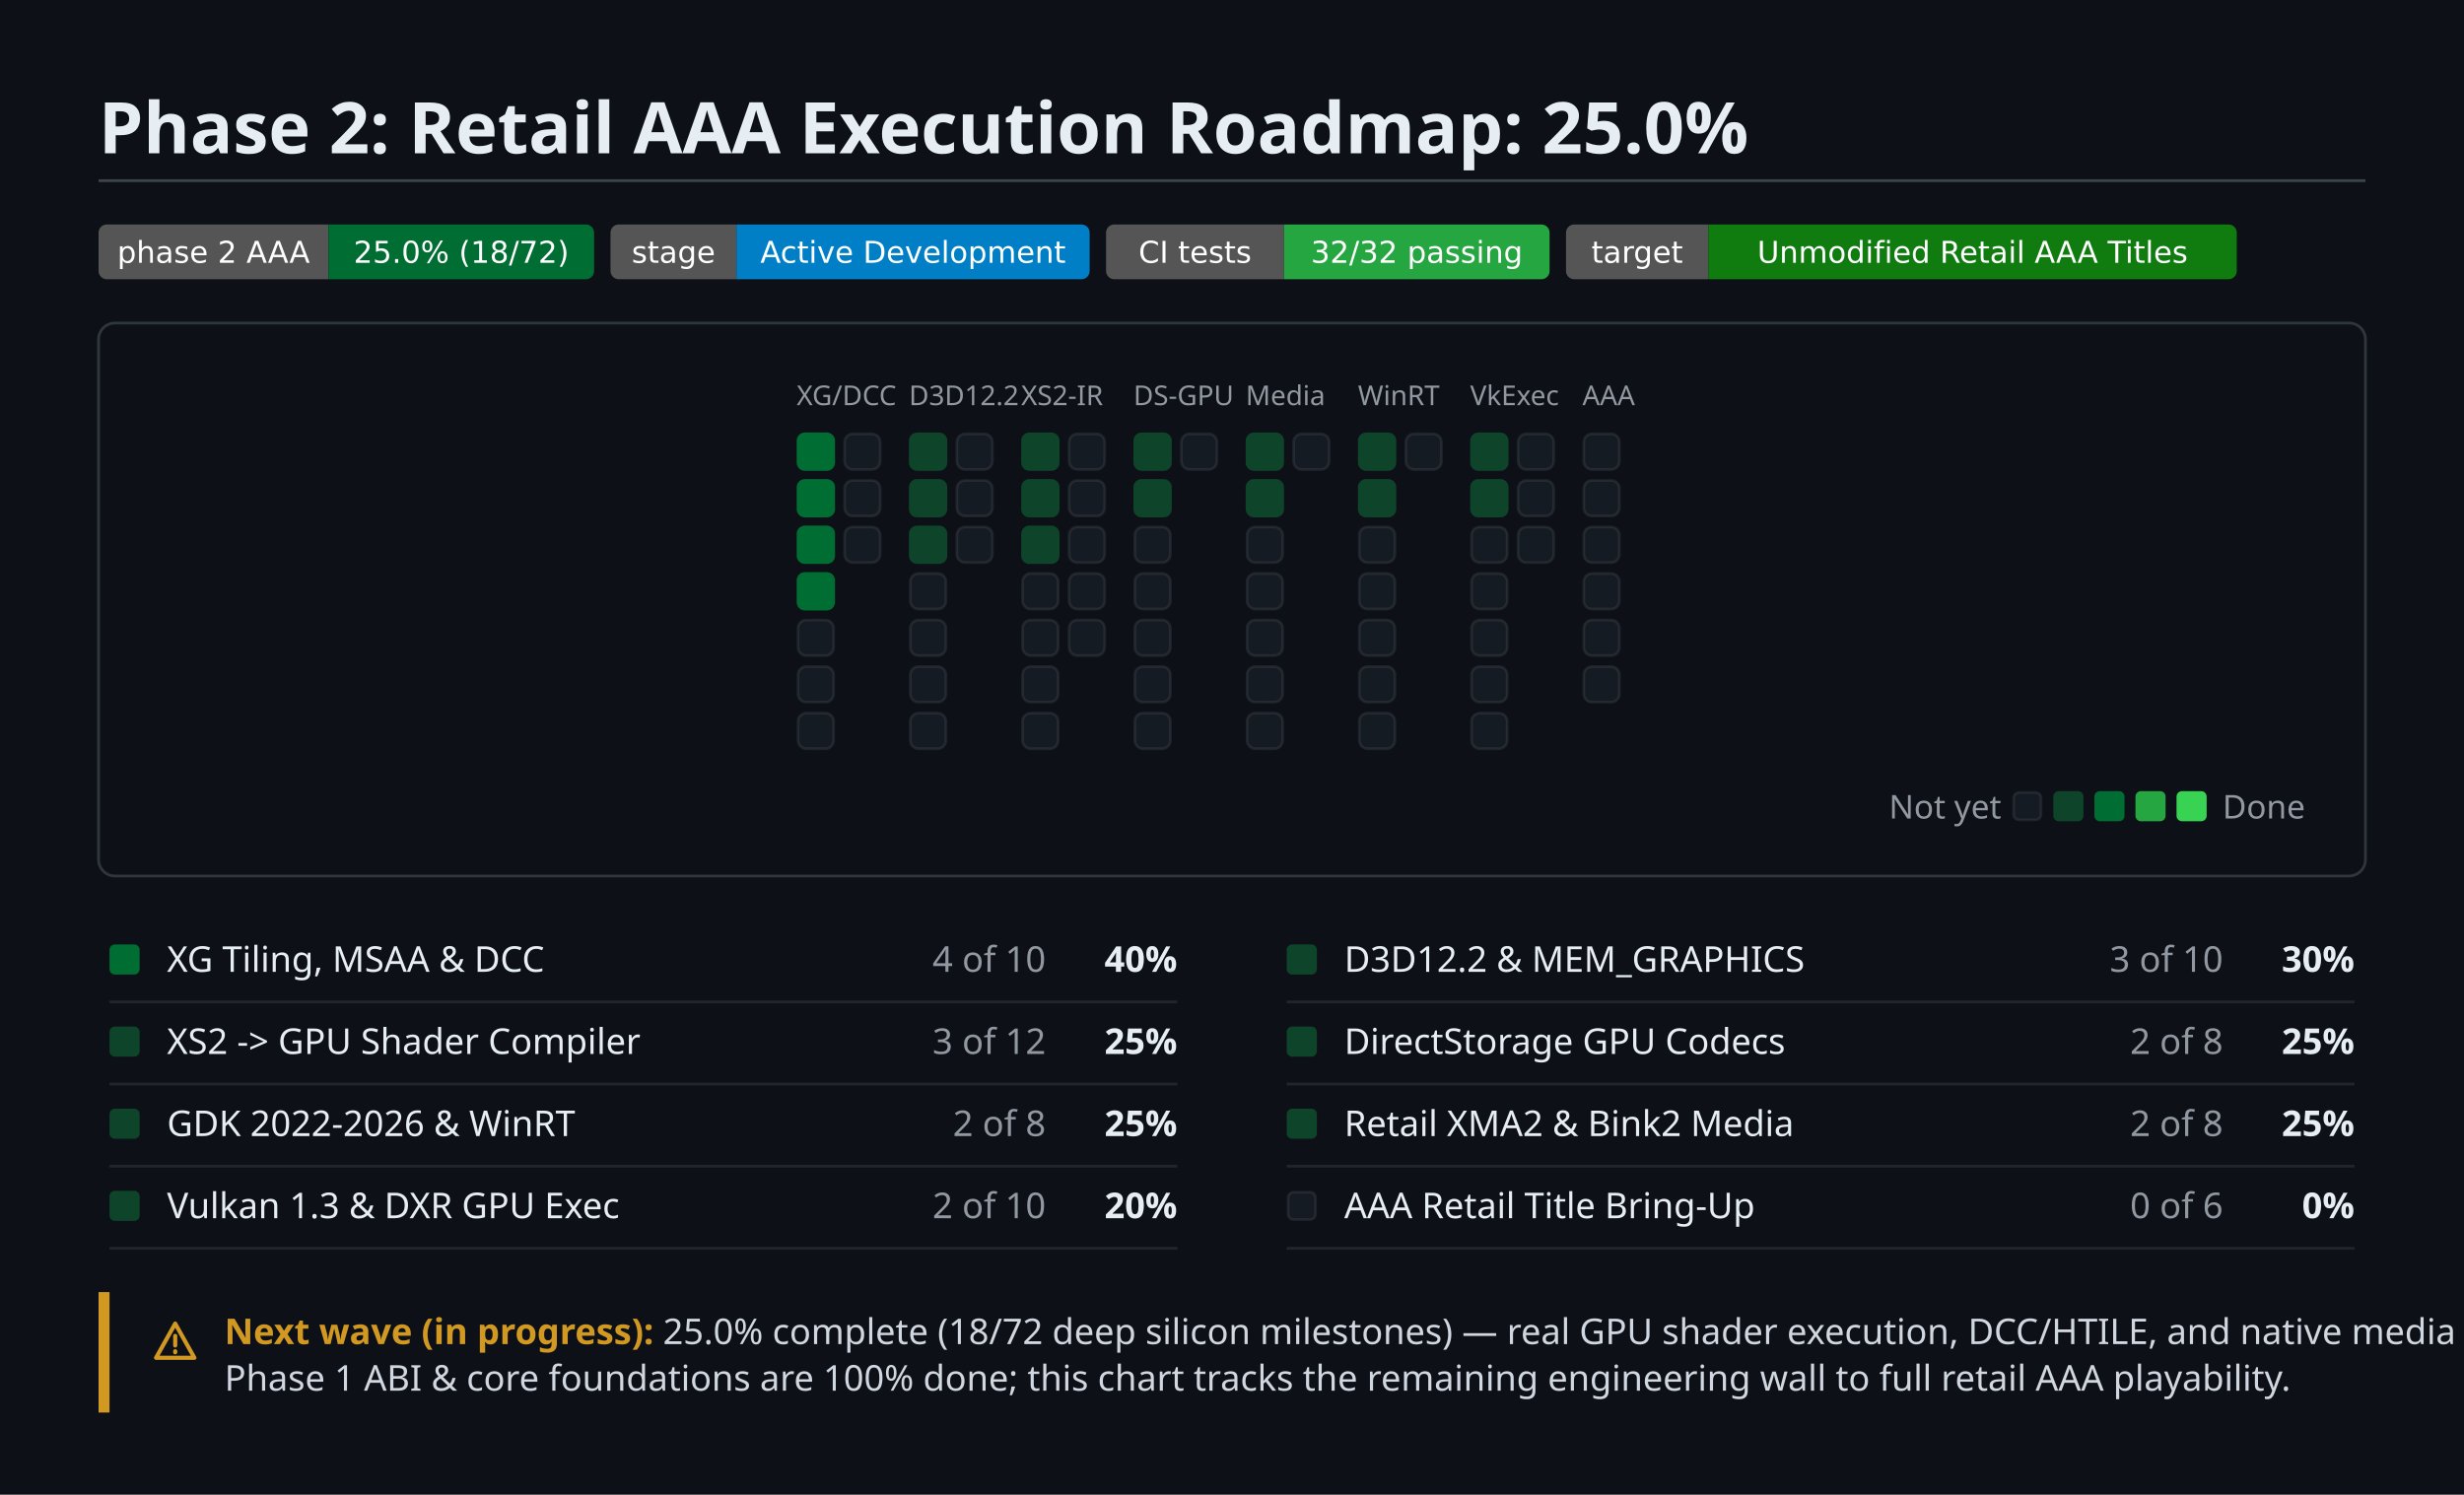
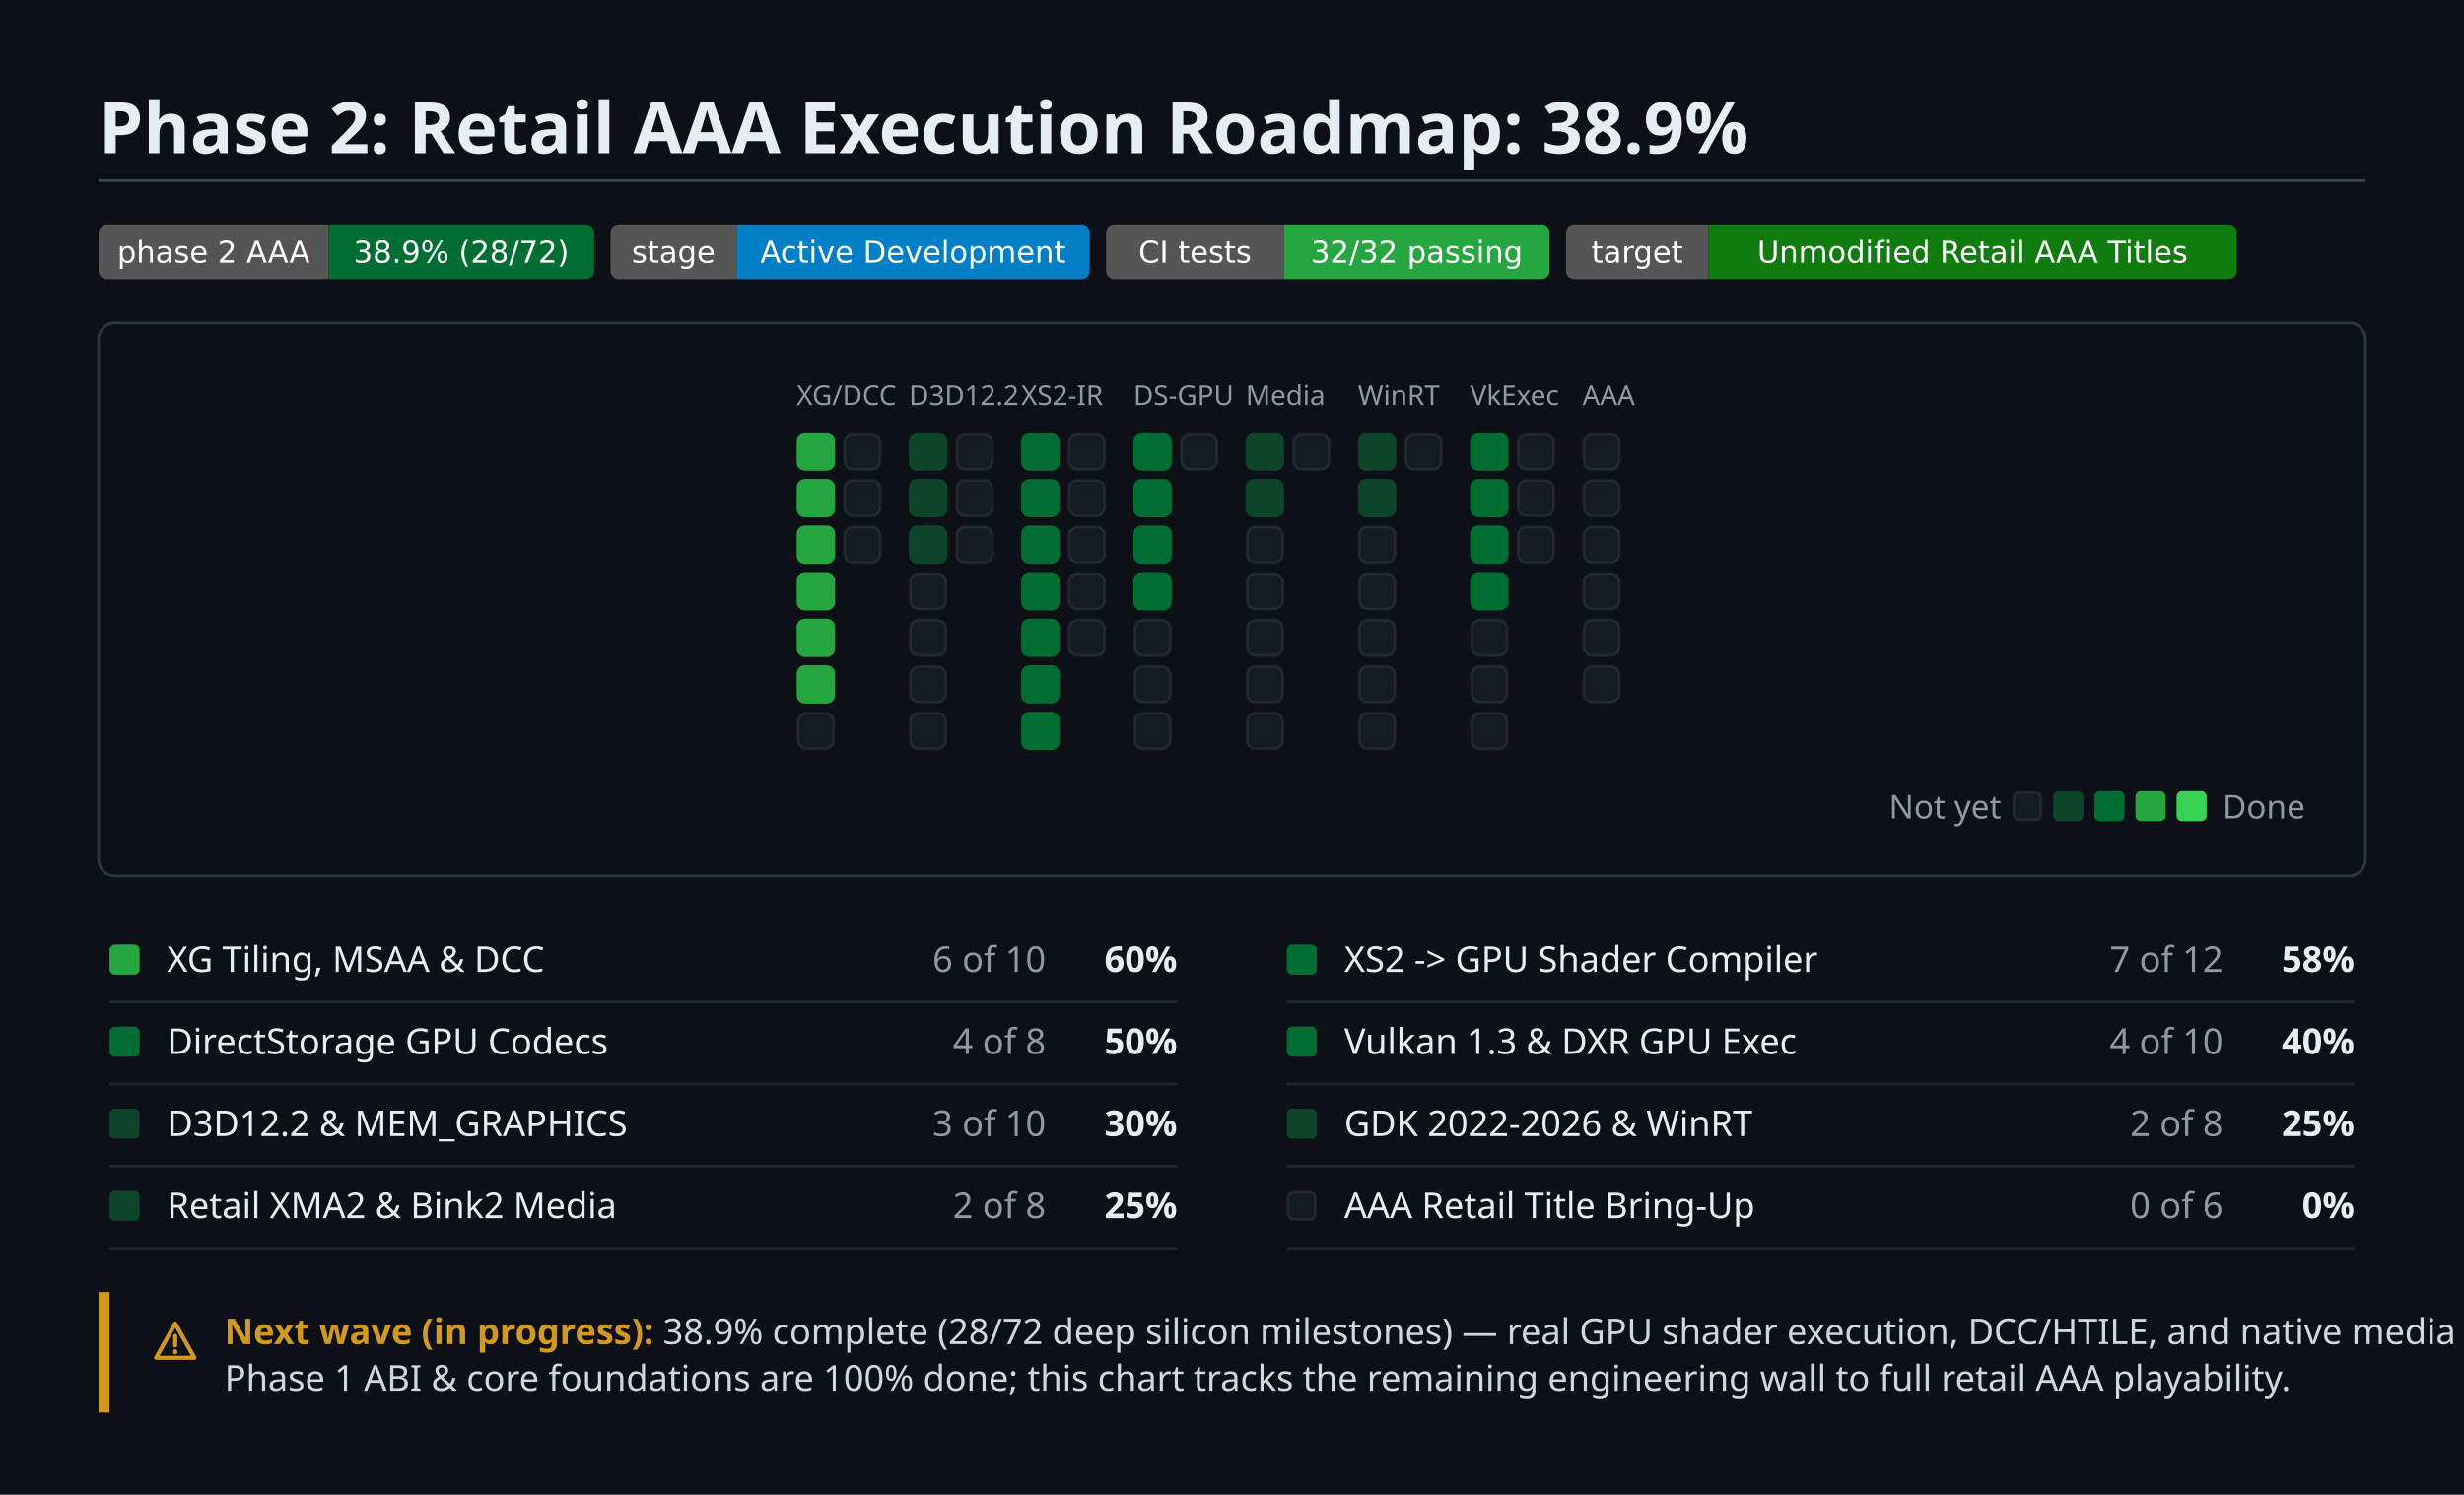
- <svg xmlns="http://www.w3.org/2000/svg" width="900" height="546" viewBox="0 0 900 546" role="img" aria-label="Phase 2: Retail AAA Execution Roadmap: 25.0%">
+ <svg xmlns="http://www.w3.org/2000/svg" width="900" height="546" viewBox="0 0 900 546" role="img" aria-label="Phase 2: Retail AAA Execution Roadmap: 38.9%">
  <style>
    text { font-family: 'Mona Sans', -apple-system, 'Segoe UI', 'Noto Sans', Helvetica, Arial, sans-serif; }
    .h2 { font-size: 26px; font-weight: 600; fill: #e6edf3; }
    .badge-txt { font-family: Verdana, 'DejaVu Sans', Geneva, sans-serif; font-size: 11px; fill: #ffffff; }
    .badge-txt-dark { font-family: Verdana, 'DejaVu Sans', Geneva, sans-serif; font-size: 11px; fill: #0d1117; }
    .g-label { font-size: 10px; fill: #9198a1; }
    .legend-txt { font-size: 12px; fill: #9198a1; }
    .r-name { font-size: 13px; fill: #e6edf3; }
    .r-count { font-size: 13px; fill: #9198a1; font-variant-numeric: tabular-nums; }
    .r-pct { font-size: 13px; font-weight: 600; fill: #e6edf3; font-variant-numeric: tabular-nums; }
    .callout-txt { font-size: 13px; fill: #d1d7e0; }
    .callout-lead { font-size: 13px; font-weight: 600; fill: #d29922; }
  </style>
  <rect width="900" height="546" fill="#0d1117" />
-   <text class="h2" x="36" y="56">Phase 2: Retail AAA Execution Roadmap: 25.0%</text>
+   <text class="h2" x="36" y="56">Phase 2: Retail AAA Execution Roadmap: 38.9%</text>
  <line x1="36" y1="66" x2="864" y2="66" stroke="#3d444d" stroke-width="1" />
  <clipPath id="bclip0">
    <rect x="36" y="82" width="181" height="20" rx="3" />
  </clipPath>
  <g clip-path="url(#bclip0)">
    <rect x="36" y="82" width="84" height="20" fill="#555555" />
    <rect x="120" y="82" width="97" height="20" fill="#006d32" />
    <text class="badge-txt" x="78.0" y="96" text-anchor="middle">phase 2 AAA</text>
-     <text class="badge-txt" x="168.5" y="96" text-anchor="middle">25.0% (18/72)</text>
+     <text class="badge-txt" x="168.5" y="96" text-anchor="middle">38.9% (28/72)</text>
  </g>
  <clipPath id="bclip1">
    <rect x="223" y="82" width="175" height="20" rx="3" />
  </clipPath>
  <g clip-path="url(#bclip1)">
    <rect x="223" y="82" width="46" height="20" fill="#555555" />
    <rect x="269" y="82" width="129" height="20" fill="#007ec6" />
    <text class="badge-txt" x="246.0" y="96" text-anchor="middle">stage</text>
    <text class="badge-txt" x="333.5" y="96" text-anchor="middle">Active Development</text>
  </g>
  <clipPath id="bclip2">
    <rect x="404" y="82" width="162" height="20" rx="3" />
  </clipPath>
  <g clip-path="url(#bclip2)">
    <rect x="404" y="82" width="65" height="20" fill="#555555" />
    <rect x="469" y="82" width="97" height="20" fill="#26a641" />
    <text class="badge-txt" x="436.5" y="96" text-anchor="middle">CI tests</text>
    <text class="badge-txt" x="517.5" y="96" text-anchor="middle">32/32 passing</text>
  </g>
  <clipPath id="bclip3">
    <rect x="572" y="82" width="245" height="20" rx="3" />
  </clipPath>
  <g clip-path="url(#bclip3)">
    <rect x="572" y="82" width="52" height="20" fill="#555555" />
    <rect x="624" y="82" width="193" height="20" fill="#107c10" />
    <text class="badge-txt" x="598.0" y="96" text-anchor="middle">target</text>
    <text class="badge-txt" x="720.5" y="96" text-anchor="middle">Unmodified Retail AAA Titles</text>
  </g>
  <rect x="36" y="118" width="828" height="202" rx="6" fill="#0d1117" stroke="#30363d" stroke-width="1" />
  <text class="g-label" x="291.0" y="148">XG/DCC</text>
-   <rect x="291.0" y="158.0" width="14" height="14" rx="3" fill="#006d32" />
-   <rect x="291.0" y="175.0" width="14" height="14" rx="3" fill="#006d32" />
-   <rect x="291.0" y="192.0" width="14" height="14" rx="3" fill="#006d32" />
-   <rect x="291.0" y="209.0" width="14" height="14" rx="3" fill="#006d32" />
-   <rect x="291.5" y="226.5" width="13" height="13" rx="3" fill="#151b23" stroke="rgba(240,246,252,0.08)" stroke-width="1" />
-   <rect x="291.5" y="243.5" width="13" height="13" rx="3" fill="#151b23" stroke="rgba(240,246,252,0.08)" stroke-width="1" />
+   <rect x="291.0" y="158.0" width="14" height="14" rx="3" fill="#26a641" />
+   <rect x="291.0" y="175.0" width="14" height="14" rx="3" fill="#26a641" />
+   <rect x="291.0" y="192.0" width="14" height="14" rx="3" fill="#26a641" />
+   <rect x="291.0" y="209.0" width="14" height="14" rx="3" fill="#26a641" />
+   <rect x="291.0" y="226.0" width="14" height="14" rx="3" fill="#26a641" />
+   <rect x="291.0" y="243.0" width="14" height="14" rx="3" fill="#26a641" />
  <rect x="291.5" y="260.5" width="13" height="13" rx="3" fill="#151b23" stroke="rgba(240,246,252,0.08)" stroke-width="1" />
  <rect x="308.5" y="158.5" width="13" height="13" rx="3" fill="#151b23" stroke="rgba(240,246,252,0.08)" stroke-width="1" />
  <rect x="308.5" y="175.5" width="13" height="13" rx="3" fill="#151b23" stroke="rgba(240,246,252,0.08)" stroke-width="1" />
  <rect x="308.5" y="192.5" width="13" height="13" rx="3" fill="#151b23" stroke="rgba(240,246,252,0.08)" stroke-width="1" />
  <text class="g-label" x="332.0" y="148">D3D12.2</text>
  <rect x="332.0" y="158.0" width="14" height="14" rx="3" fill="#0e4429" />
  <rect x="332.0" y="175.0" width="14" height="14" rx="3" fill="#0e4429" />
  <rect x="332.0" y="192.0" width="14" height="14" rx="3" fill="#0e4429" />
  <rect x="332.5" y="209.5" width="13" height="13" rx="3" fill="#151b23" stroke="rgba(240,246,252,0.08)" stroke-width="1" />
  <rect x="332.5" y="226.5" width="13" height="13" rx="3" fill="#151b23" stroke="rgba(240,246,252,0.08)" stroke-width="1" />
  <rect x="332.5" y="243.5" width="13" height="13" rx="3" fill="#151b23" stroke="rgba(240,246,252,0.08)" stroke-width="1" />
  <rect x="332.5" y="260.5" width="13" height="13" rx="3" fill="#151b23" stroke="rgba(240,246,252,0.08)" stroke-width="1" />
  <rect x="349.5" y="158.5" width="13" height="13" rx="3" fill="#151b23" stroke="rgba(240,246,252,0.08)" stroke-width="1" />
  <rect x="349.5" y="175.5" width="13" height="13" rx="3" fill="#151b23" stroke="rgba(240,246,252,0.08)" stroke-width="1" />
  <rect x="349.5" y="192.5" width="13" height="13" rx="3" fill="#151b23" stroke="rgba(240,246,252,0.08)" stroke-width="1" />
  <text class="g-label" x="373.0" y="148">XS2-IR</text>
-   <rect x="373.0" y="158.0" width="14" height="14" rx="3" fill="#0e4429" />
-   <rect x="373.0" y="175.0" width="14" height="14" rx="3" fill="#0e4429" />
-   <rect x="373.0" y="192.0" width="14" height="14" rx="3" fill="#0e4429" />
-   <rect x="373.5" y="209.5" width="13" height="13" rx="3" fill="#151b23" stroke="rgba(240,246,252,0.08)" stroke-width="1" />
-   <rect x="373.5" y="226.5" width="13" height="13" rx="3" fill="#151b23" stroke="rgba(240,246,252,0.08)" stroke-width="1" />
-   <rect x="373.5" y="243.5" width="13" height="13" rx="3" fill="#151b23" stroke="rgba(240,246,252,0.08)" stroke-width="1" />
-   <rect x="373.5" y="260.5" width="13" height="13" rx="3" fill="#151b23" stroke="rgba(240,246,252,0.08)" stroke-width="1" />
+   <rect x="373.0" y="158.0" width="14" height="14" rx="3" fill="#006d32" />
+   <rect x="373.0" y="175.0" width="14" height="14" rx="3" fill="#006d32" />
+   <rect x="373.0" y="192.0" width="14" height="14" rx="3" fill="#006d32" />
+   <rect x="373.0" y="209.0" width="14" height="14" rx="3" fill="#006d32" />
+   <rect x="373.0" y="226.0" width="14" height="14" rx="3" fill="#006d32" />
+   <rect x="373.0" y="243.0" width="14" height="14" rx="3" fill="#006d32" />
+   <rect x="373.0" y="260.0" width="14" height="14" rx="3" fill="#006d32" />
  <rect x="390.5" y="158.5" width="13" height="13" rx="3" fill="#151b23" stroke="rgba(240,246,252,0.08)" stroke-width="1" />
  <rect x="390.5" y="175.5" width="13" height="13" rx="3" fill="#151b23" stroke="rgba(240,246,252,0.08)" stroke-width="1" />
  <rect x="390.5" y="192.5" width="13" height="13" rx="3" fill="#151b23" stroke="rgba(240,246,252,0.08)" stroke-width="1" />
  <rect x="390.5" y="209.5" width="13" height="13" rx="3" fill="#151b23" stroke="rgba(240,246,252,0.08)" stroke-width="1" />
  <rect x="390.5" y="226.5" width="13" height="13" rx="3" fill="#151b23" stroke="rgba(240,246,252,0.08)" stroke-width="1" />
  <text class="g-label" x="414.0" y="148">DS-GPU</text>
-   <rect x="414.0" y="158.0" width="14" height="14" rx="3" fill="#0e4429" />
-   <rect x="414.0" y="175.0" width="14" height="14" rx="3" fill="#0e4429" />
-   <rect x="414.5" y="192.5" width="13" height="13" rx="3" fill="#151b23" stroke="rgba(240,246,252,0.08)" stroke-width="1" />
-   <rect x="414.5" y="209.5" width="13" height="13" rx="3" fill="#151b23" stroke="rgba(240,246,252,0.08)" stroke-width="1" />
+   <rect x="414.0" y="158.0" width="14" height="14" rx="3" fill="#006d32" />
+   <rect x="414.0" y="175.0" width="14" height="14" rx="3" fill="#006d32" />
+   <rect x="414.0" y="192.0" width="14" height="14" rx="3" fill="#006d32" />
+   <rect x="414.0" y="209.0" width="14" height="14" rx="3" fill="#006d32" />
  <rect x="414.5" y="226.5" width="13" height="13" rx="3" fill="#151b23" stroke="rgba(240,246,252,0.08)" stroke-width="1" />
  <rect x="414.5" y="243.5" width="13" height="13" rx="3" fill="#151b23" stroke="rgba(240,246,252,0.08)" stroke-width="1" />
  <rect x="414.5" y="260.5" width="13" height="13" rx="3" fill="#151b23" stroke="rgba(240,246,252,0.08)" stroke-width="1" />
  <rect x="431.5" y="158.5" width="13" height="13" rx="3" fill="#151b23" stroke="rgba(240,246,252,0.08)" stroke-width="1" />
  <text class="g-label" x="455.0" y="148">Media</text>
  <rect x="455.0" y="158.0" width="14" height="14" rx="3" fill="#0e4429" />
  <rect x="455.0" y="175.0" width="14" height="14" rx="3" fill="#0e4429" />
  <rect x="455.5" y="192.5" width="13" height="13" rx="3" fill="#151b23" stroke="rgba(240,246,252,0.08)" stroke-width="1" />
  <rect x="455.5" y="209.5" width="13" height="13" rx="3" fill="#151b23" stroke="rgba(240,246,252,0.08)" stroke-width="1" />
  <rect x="455.5" y="226.5" width="13" height="13" rx="3" fill="#151b23" stroke="rgba(240,246,252,0.08)" stroke-width="1" />
  <rect x="455.5" y="243.5" width="13" height="13" rx="3" fill="#151b23" stroke="rgba(240,246,252,0.08)" stroke-width="1" />
  <rect x="455.5" y="260.5" width="13" height="13" rx="3" fill="#151b23" stroke="rgba(240,246,252,0.08)" stroke-width="1" />
  <rect x="472.5" y="158.5" width="13" height="13" rx="3" fill="#151b23" stroke="rgba(240,246,252,0.08)" stroke-width="1" />
  <text class="g-label" x="496.0" y="148">WinRT</text>
  <rect x="496.0" y="158.0" width="14" height="14" rx="3" fill="#0e4429" />
  <rect x="496.0" y="175.0" width="14" height="14" rx="3" fill="#0e4429" />
  <rect x="496.5" y="192.5" width="13" height="13" rx="3" fill="#151b23" stroke="rgba(240,246,252,0.08)" stroke-width="1" />
  <rect x="496.5" y="209.5" width="13" height="13" rx="3" fill="#151b23" stroke="rgba(240,246,252,0.08)" stroke-width="1" />
  <rect x="496.5" y="226.5" width="13" height="13" rx="3" fill="#151b23" stroke="rgba(240,246,252,0.08)" stroke-width="1" />
  <rect x="496.5" y="243.5" width="13" height="13" rx="3" fill="#151b23" stroke="rgba(240,246,252,0.08)" stroke-width="1" />
  <rect x="496.5" y="260.5" width="13" height="13" rx="3" fill="#151b23" stroke="rgba(240,246,252,0.08)" stroke-width="1" />
  <rect x="513.5" y="158.5" width="13" height="13" rx="3" fill="#151b23" stroke="rgba(240,246,252,0.08)" stroke-width="1" />
  <text class="g-label" x="537.0" y="148">VkExec</text>
-   <rect x="537.0" y="158.0" width="14" height="14" rx="3" fill="#0e4429" />
-   <rect x="537.0" y="175.0" width="14" height="14" rx="3" fill="#0e4429" />
-   <rect x="537.5" y="192.5" width="13" height="13" rx="3" fill="#151b23" stroke="rgba(240,246,252,0.08)" stroke-width="1" />
-   <rect x="537.5" y="209.5" width="13" height="13" rx="3" fill="#151b23" stroke="rgba(240,246,252,0.08)" stroke-width="1" />
+   <rect x="537.0" y="158.0" width="14" height="14" rx="3" fill="#006d32" />
+   <rect x="537.0" y="175.0" width="14" height="14" rx="3" fill="#006d32" />
+   <rect x="537.0" y="192.0" width="14" height="14" rx="3" fill="#006d32" />
+   <rect x="537.0" y="209.0" width="14" height="14" rx="3" fill="#006d32" />
  <rect x="537.5" y="226.5" width="13" height="13" rx="3" fill="#151b23" stroke="rgba(240,246,252,0.08)" stroke-width="1" />
  <rect x="537.5" y="243.5" width="13" height="13" rx="3" fill="#151b23" stroke="rgba(240,246,252,0.08)" stroke-width="1" />
  <rect x="537.5" y="260.5" width="13" height="13" rx="3" fill="#151b23" stroke="rgba(240,246,252,0.08)" stroke-width="1" />
  <rect x="554.5" y="158.5" width="13" height="13" rx="3" fill="#151b23" stroke="rgba(240,246,252,0.08)" stroke-width="1" />
  <rect x="554.5" y="175.5" width="13" height="13" rx="3" fill="#151b23" stroke="rgba(240,246,252,0.08)" stroke-width="1" />
  <rect x="554.5" y="192.5" width="13" height="13" rx="3" fill="#151b23" stroke="rgba(240,246,252,0.08)" stroke-width="1" />
  <text class="g-label" x="578.0" y="148">AAA</text>
  <rect x="578.5" y="158.5" width="13" height="13" rx="3" fill="#151b23" stroke="rgba(240,246,252,0.08)" stroke-width="1" />
  <rect x="578.5" y="175.5" width="13" height="13" rx="3" fill="#151b23" stroke="rgba(240,246,252,0.08)" stroke-width="1" />
  <rect x="578.5" y="192.5" width="13" height="13" rx="3" fill="#151b23" stroke="rgba(240,246,252,0.08)" stroke-width="1" />
  <rect x="578.5" y="209.5" width="13" height="13" rx="3" fill="#151b23" stroke="rgba(240,246,252,0.08)" stroke-width="1" />
  <rect x="578.5" y="226.5" width="13" height="13" rx="3" fill="#151b23" stroke="rgba(240,246,252,0.08)" stroke-width="1" />
  <rect x="578.5" y="243.5" width="13" height="13" rx="3" fill="#151b23" stroke="rgba(240,246,252,0.08)" stroke-width="1" />
  <text class="legend-txt" x="842" y="299" text-anchor="end">Done</text>
  <rect x="795.0" y="289.0" width="11" height="11" rx="2" fill="#39d353" />
  <rect x="780.0" y="289.0" width="11" height="11" rx="2" fill="#26a641" />
  <rect x="765.0" y="289.0" width="11" height="11" rx="2" fill="#006d32" />
  <rect x="750.0" y="289.0" width="11" height="11" rx="2" fill="#0e4429" />
  <rect x="735.5" y="289.5" width="10" height="10" rx="2" fill="#151b23" stroke="rgba(240,246,252,0.08)" stroke-width="1" />
  <text class="legend-txt" x="731" y="299" text-anchor="end">Not yet</text>
-   <rect x="40.0" y="345.0" width="11" height="11" rx="2" fill="#006d32" />
+   <rect x="40.0" y="345.0" width="11" height="11" rx="2" fill="#26a641" />
  <text class="r-name" x="61.0" y="355">XG Tiling, MSAA &amp; DCC</text>
-   <text class="r-count" x="382.0" y="355" text-anchor="end">4 of 10</text>
-   <text class="r-pct" x="430.0" y="355" text-anchor="end">40%</text>
+   <text class="r-count" x="382.0" y="355" text-anchor="end">6 of 10</text>
+   <text class="r-pct" x="430.0" y="355" text-anchor="end">60%</text>
  <line x1="40.0" y1="366" x2="430.0" y2="366" stroke="#21262d" stroke-width="1" />
-   <rect x="470.0" y="345.0" width="11" height="11" rx="2" fill="#0e4429" />
-   <text class="r-name" x="491.0" y="355">D3D12.2 &amp; MEM_GRAPHICS</text>
-   <text class="r-count" x="812.0" y="355" text-anchor="end">3 of 10</text>
-   <text class="r-pct" x="860.0" y="355" text-anchor="end">30%</text>
+   <rect x="470.0" y="345.0" width="11" height="11" rx="2" fill="#006d32" />
+   <text class="r-name" x="491.0" y="355">XS2 -&gt; GPU Shader Compiler</text>
+   <text class="r-count" x="812.0" y="355" text-anchor="end">7 of 12</text>
+   <text class="r-pct" x="860.0" y="355" text-anchor="end">58%</text>
  <line x1="470.0" y1="366" x2="860.0" y2="366" stroke="#21262d" stroke-width="1" />
-   <rect x="40.0" y="375.0" width="11" height="11" rx="2" fill="#0e4429" />
-   <text class="r-name" x="61.0" y="385">XS2 -&gt; GPU Shader Compiler</text>
-   <text class="r-count" x="382.0" y="385" text-anchor="end">3 of 12</text>
-   <text class="r-pct" x="430.0" y="385" text-anchor="end">25%</text>
+   <rect x="40.0" y="375.0" width="11" height="11" rx="2" fill="#006d32" />
+   <text class="r-name" x="61.0" y="385">DirectStorage GPU Codecs</text>
+   <text class="r-count" x="382.0" y="385" text-anchor="end">4 of 8</text>
+   <text class="r-pct" x="430.0" y="385" text-anchor="end">50%</text>
  <line x1="40.0" y1="396" x2="430.0" y2="396" stroke="#21262d" stroke-width="1" />
-   <rect x="470.0" y="375.0" width="11" height="11" rx="2" fill="#0e4429" />
-   <text class="r-name" x="491.0" y="385">DirectStorage GPU Codecs</text>
-   <text class="r-count" x="812.0" y="385" text-anchor="end">2 of 8</text>
-   <text class="r-pct" x="860.0" y="385" text-anchor="end">25%</text>
+   <rect x="470.0" y="375.0" width="11" height="11" rx="2" fill="#006d32" />
+   <text class="r-name" x="491.0" y="385">Vulkan 1.3 &amp; DXR GPU Exec</text>
+   <text class="r-count" x="812.0" y="385" text-anchor="end">4 of 10</text>
+   <text class="r-pct" x="860.0" y="385" text-anchor="end">40%</text>
  <line x1="470.0" y1="396" x2="860.0" y2="396" stroke="#21262d" stroke-width="1" />
  <rect x="40.0" y="405.0" width="11" height="11" rx="2" fill="#0e4429" />
-   <text class="r-name" x="61.0" y="415">GDK 2022-2026 &amp; WinRT</text>
-   <text class="r-count" x="382.0" y="415" text-anchor="end">2 of 8</text>
-   <text class="r-pct" x="430.0" y="415" text-anchor="end">25%</text>
+   <text class="r-name" x="61.0" y="415">D3D12.2 &amp; MEM_GRAPHICS</text>
+   <text class="r-count" x="382.0" y="415" text-anchor="end">3 of 10</text>
+   <text class="r-pct" x="430.0" y="415" text-anchor="end">30%</text>
  <line x1="40.0" y1="426" x2="430.0" y2="426" stroke="#21262d" stroke-width="1" />
  <rect x="470.0" y="405.0" width="11" height="11" rx="2" fill="#0e4429" />
-   <text class="r-name" x="491.0" y="415">Retail XMA2 &amp; Bink2 Media</text>
+   <text class="r-name" x="491.0" y="415">GDK 2022-2026 &amp; WinRT</text>
  <text class="r-count" x="812.0" y="415" text-anchor="end">2 of 8</text>
  <text class="r-pct" x="860.0" y="415" text-anchor="end">25%</text>
  <line x1="470.0" y1="426" x2="860.0" y2="426" stroke="#21262d" stroke-width="1" />
  <rect x="40.0" y="435.0" width="11" height="11" rx="2" fill="#0e4429" />
-   <text class="r-name" x="61.0" y="445">Vulkan 1.3 &amp; DXR GPU Exec</text>
-   <text class="r-count" x="382.0" y="445" text-anchor="end">2 of 10</text>
-   <text class="r-pct" x="430.0" y="445" text-anchor="end">20%</text>
+   <text class="r-name" x="61.0" y="445">Retail XMA2 &amp; Bink2 Media</text>
+   <text class="r-count" x="382.0" y="445" text-anchor="end">2 of 8</text>
+   <text class="r-pct" x="430.0" y="445" text-anchor="end">25%</text>
  <line x1="40.0" y1="456" x2="430.0" y2="456" stroke="#21262d" stroke-width="1" />
  <rect x="470.5" y="435.5" width="10" height="10" rx="2" fill="#151b23" stroke="rgba(240,246,252,0.08)" stroke-width="1" />
  <text class="r-name" x="491.0" y="445">AAA Retail Title Bring-Up</text>
  <text class="r-count" x="812.0" y="445" text-anchor="end">0 of 6</text>
  <text class="r-pct" x="860.0" y="445" text-anchor="end">0%</text>
  <line x1="470.0" y1="456" x2="860.0" y2="456" stroke="#21262d" stroke-width="1" />
  <rect x="36" y="472" width="4" height="44" fill="#d29922" />
  <g transform="translate(56,482)">
    <path d="M8 1.5 15 14H1z" fill="none" stroke="#d29922" stroke-width="1.5" stroke-linejoin="round" />
    <path d="M8 6v3.5M8 11.6v.4" stroke="#d29922" stroke-width="1.5" stroke-linecap="round" />
  </g>
  <text class="callout-txt" x="82" y="491">
-     <tspan class="callout-lead">Next wave (in progress):</tspan> 25.0% complete (18/72 deep silicon milestones) — real GPU shader execution, DCC/HTILE, and native media ahead.</text>
+     <tspan class="callout-lead">Next wave (in progress):</tspan> 38.9% complete (28/72 deep silicon milestones) — real GPU shader execution, DCC/HTILE, and native media ahead.</text>
  <text class="callout-txt" x="82" y="508">Phase 1 ABI &amp; core foundations are 100% done; this chart tracks the remaining engineering wall to full retail AAA playability.</text>
</svg>
